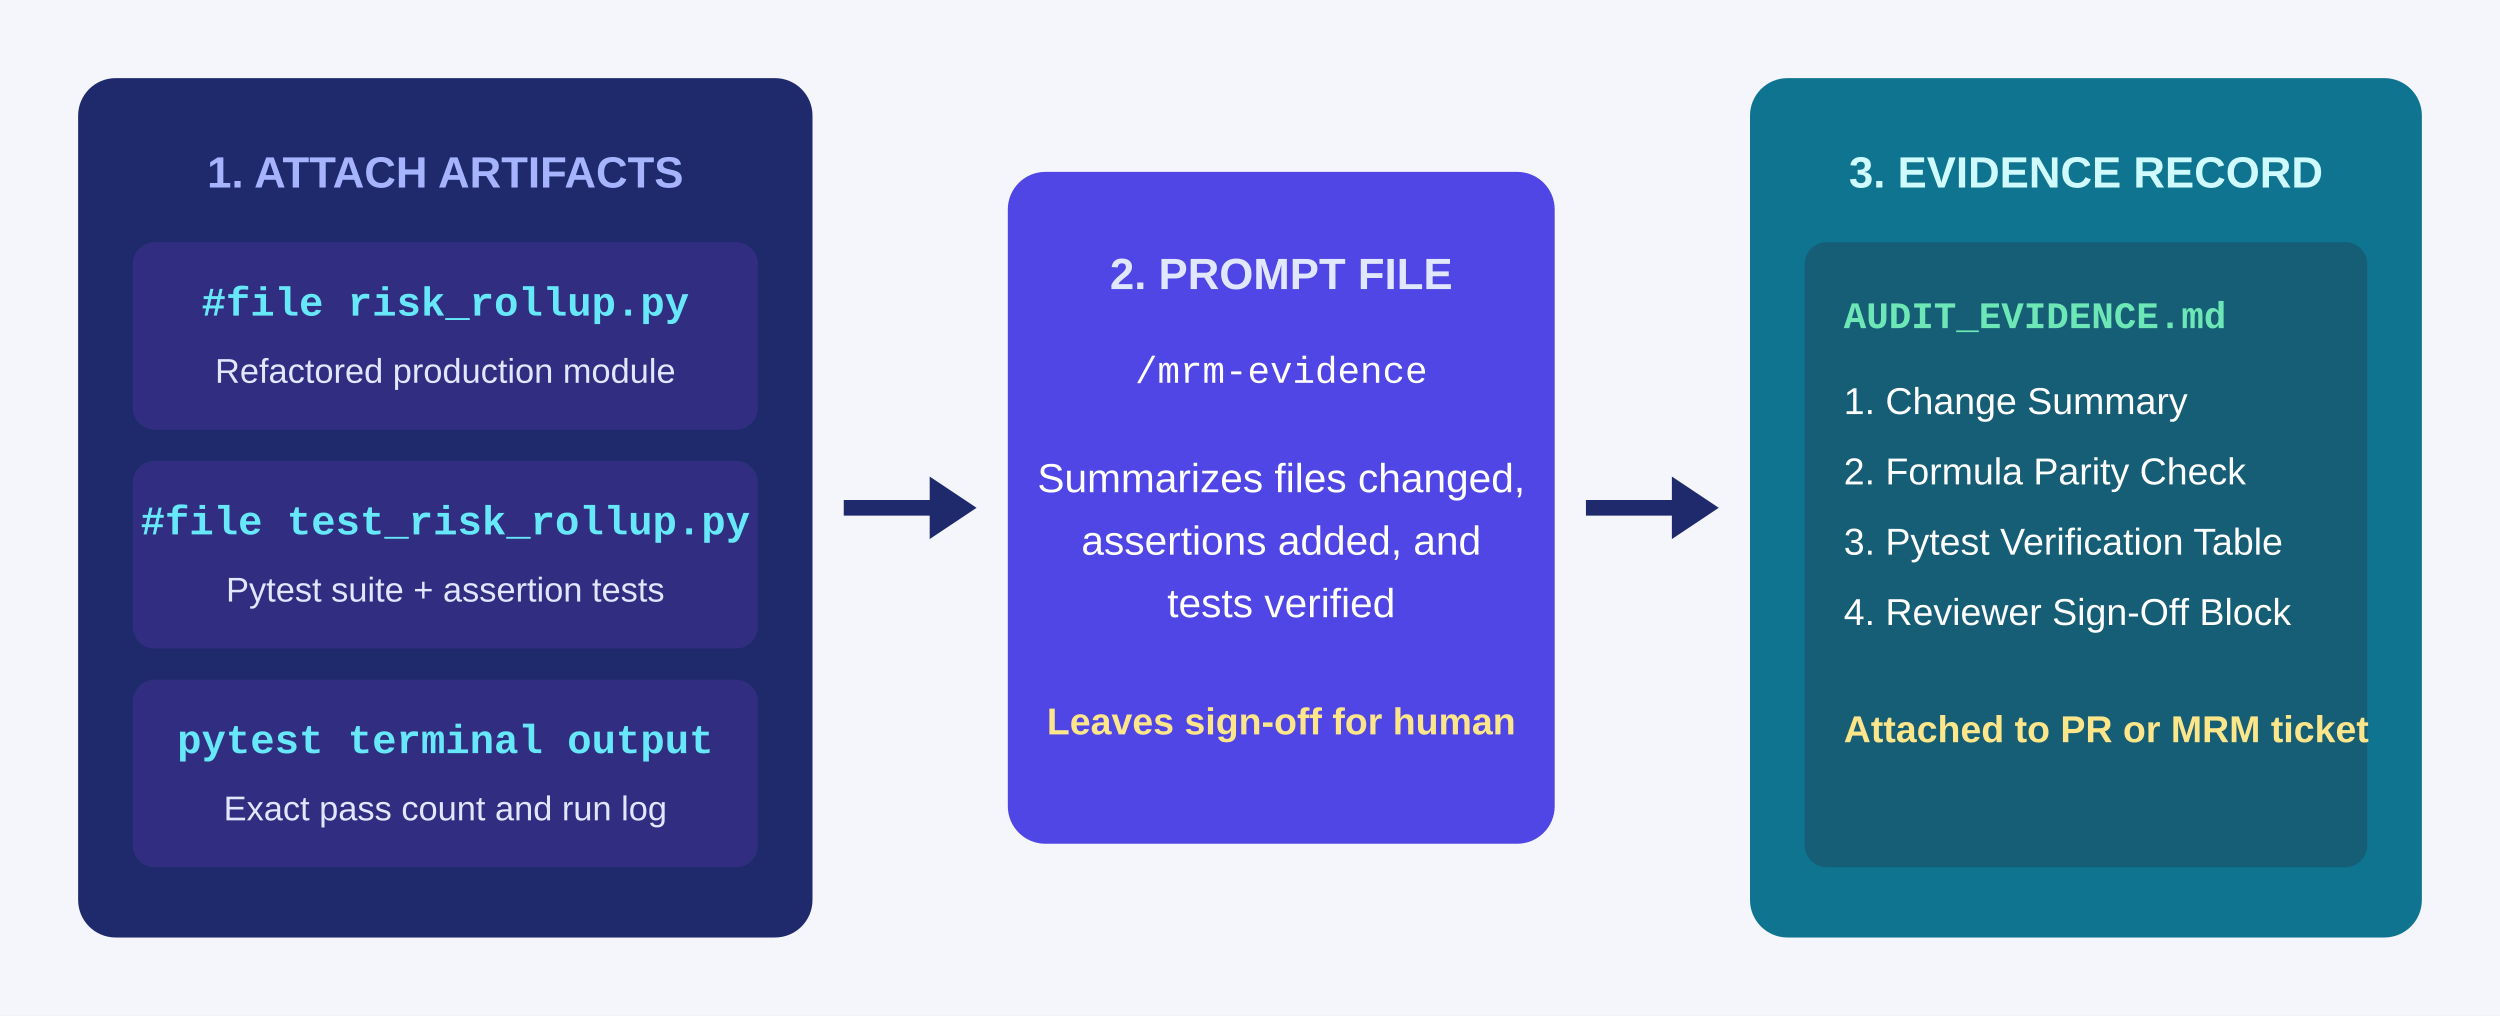
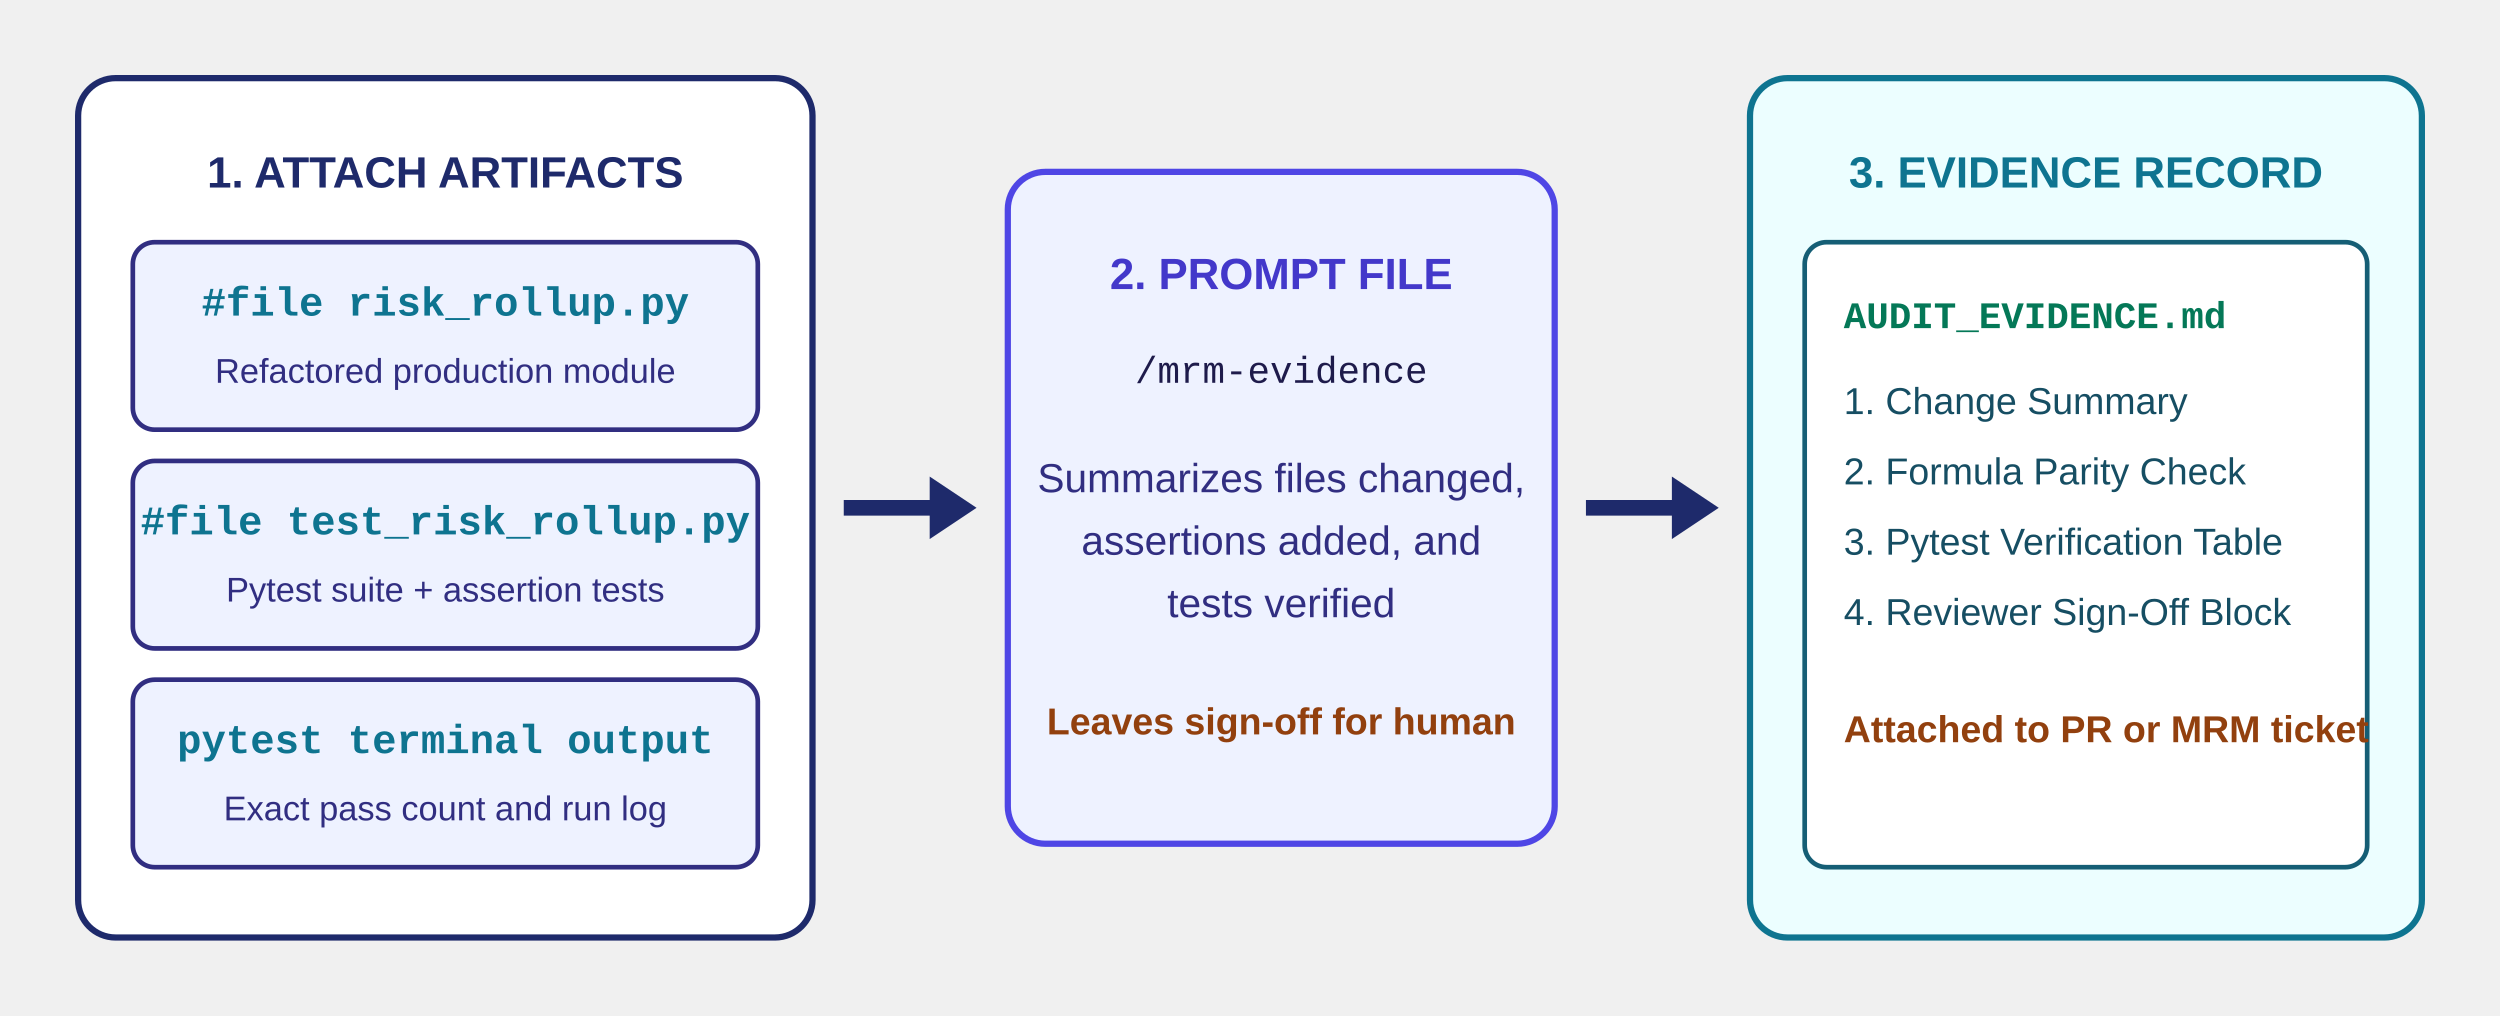
<svg xmlns="http://www.w3.org/2000/svg" width="1600" height="650" viewBox="0 0 1600 650" role="img" aria-label="Prompting Copilot to generate an MRM audit trail from code, tests, and diffs">
-   <rect width="1600" height="650" fill="#F4F6FB" />
-   <rect x="50" y="50" width="470" height="550" rx="24" fill="#1E2A6B" />
-   <text x="285" y="120" text-anchor="middle" fill="#A5B4FC" font-family="Arial, Helvetica, sans-serif" font-size="28" font-weight="700">1. ATTACH ARTIFACTS</text>
-   <rect x="85" y="155" width="400" height="120" rx="14" fill="#312E81" />
-   <text x="285" y="202" text-anchor="middle" fill="#67E8F9" font-family="Courier New, monospace" font-size="26" font-weight="700">#file risk_rollup.py</text>
-   <text x="285" y="245" text-anchor="middle" fill="#E0E7FF" font-family="Arial, Helvetica, sans-serif" font-size="22">Refactored production module</text>
-   <rect x="85" y="295" width="400" height="120" rx="14" fill="#312E81" />
-   <text x="285" y="342" text-anchor="middle" fill="#67E8F9" font-family="Courier New, monospace" font-size="26" font-weight="700">#file test_risk_rollup.py</text>
-   <text x="285" y="385" text-anchor="middle" fill="#E0E7FF" font-family="Arial, Helvetica, sans-serif" font-size="22">Pytest suite + assertion tests</text>
-   <rect x="85" y="435" width="400" height="120" rx="14" fill="#312E81" />
-   <text x="285" y="482" text-anchor="middle" fill="#67E8F9" font-family="Courier New, monospace" font-size="26" font-weight="700">pytest terminal output</text>
-   <text x="285" y="525" text-anchor="middle" fill="#E0E7FF" font-family="Arial, Helvetica, sans-serif" font-size="22">Exact pass count and run log</text>
+   <rect x="50" y="50" width="470" height="550" rx="24" fill="#FFFFFF" stroke="#1E2A6B" stroke-width="4" />
+   <text x="285" y="120" text-anchor="middle" fill="#1E2A6B" font-family="Arial, Helvetica, sans-serif" font-size="28" font-weight="700">1. ATTACH ARTIFACTS</text>
+   <rect x="85" y="155" width="400" height="120" rx="14" fill="#EEF2FF" stroke="#312E81" stroke-width="3" />
+   <text x="285" y="202" text-anchor="middle" fill="#0E7490" font-family="Courier New, monospace" font-size="26" font-weight="700">#file risk_rollup.py</text>
+   <text x="285" y="245" text-anchor="middle" fill="#312E81" font-family="Arial, Helvetica, sans-serif" font-size="22">Refactored production module</text>
+   <rect x="85" y="295" width="400" height="120" rx="14" fill="#EEF2FF" stroke="#312E81" stroke-width="3" />
+   <text x="285" y="342" text-anchor="middle" fill="#0E7490" font-family="Courier New, monospace" font-size="26" font-weight="700">#file test_risk_rollup.py</text>
+   <text x="285" y="385" text-anchor="middle" fill="#312E81" font-family="Arial, Helvetica, sans-serif" font-size="22">Pytest suite + assertion tests</text>
+   <rect x="85" y="435" width="400" height="120" rx="14" fill="#EEF2FF" stroke="#312E81" stroke-width="3" />
+   <text x="285" y="482" text-anchor="middle" fill="#0E7490" font-family="Courier New, monospace" font-size="26" font-weight="700">pytest terminal output</text>
+   <text x="285" y="525" text-anchor="middle" fill="#312E81" font-family="Arial, Helvetica, sans-serif" font-size="22">Exact pass count and run log</text>
  <path d="M540 325 H600" stroke="#1E2A6B" stroke-width="10" fill="none" />
  <polygon points="625,325 595,305 595,345" fill="#1E2A6B" />
-   <rect x="645" y="110" width="350" height="430" rx="24" fill="#4F46E5" />
-   <text x="820" y="185" text-anchor="middle" fill="#E0E7FF" font-family="Arial, Helvetica, sans-serif" font-size="28" font-weight="700">2. PROMPT FILE</text>
-   <text x="820" y="245" text-anchor="middle" fill="#FFFFFF" font-family="Courier New, monospace" font-size="24">/mrm-evidence</text>
-   <text x="820" y="315" text-anchor="middle" fill="#FFFFFF" font-family="Arial, Helvetica, sans-serif" font-size="26">Summarizes files changed,</text>
-   <text x="820" y="355" text-anchor="middle" fill="#FFFFFF" font-family="Arial, Helvetica, sans-serif" font-size="26">assertions added, and</text>
-   <text x="820" y="395" text-anchor="middle" fill="#FFFFFF" font-family="Arial, Helvetica, sans-serif" font-size="26">tests verified</text>
-   <text x="820" y="470" text-anchor="middle" fill="#FDE68A" font-family="Arial, Helvetica, sans-serif" font-size="24" font-weight="700">Leaves sign-off for human</text>
+   <rect x="645" y="110" width="350" height="430" rx="24" fill="#EEF2FF" stroke="#4F46E5" stroke-width="4" />
+   <text x="820" y="185" text-anchor="middle" fill="#4338CA" font-family="Arial, Helvetica, sans-serif" font-size="28" font-weight="700">2. PROMPT FILE</text>
+   <text x="820" y="245" text-anchor="middle" fill="#1E1B4B" font-family="Courier New, monospace" font-size="24">/mrm-evidence</text>
+   <text x="820" y="315" text-anchor="middle" fill="#312E81" font-family="Arial, Helvetica, sans-serif" font-size="26">Summarizes files changed,</text>
+   <text x="820" y="355" text-anchor="middle" fill="#312E81" font-family="Arial, Helvetica, sans-serif" font-size="26">assertions added, and</text>
+   <text x="820" y="395" text-anchor="middle" fill="#312E81" font-family="Arial, Helvetica, sans-serif" font-size="26">tests verified</text>
+   <text x="820" y="470" text-anchor="middle" fill="#92400E" font-family="Arial, Helvetica, sans-serif" font-size="24" font-weight="700">Leaves sign-off for human</text>
  <path d="M1015 325 H1075" stroke="#1E2A6B" stroke-width="10" fill="none" />
  <polygon points="1100,325 1070,305 1070,345" fill="#1E2A6B" />
-   <rect x="1120" y="50" width="430" height="550" rx="24" fill="#0E7490" />
-   <text x="1335" y="120" text-anchor="middle" fill="#CFFAFE" font-family="Arial, Helvetica, sans-serif" font-size="28" font-weight="700">3. EVIDENCE RECORD</text>
-   <rect x="1155" y="155" width="360" height="400" rx="14" fill="#155E75" />
-   <text x="1180" y="210" fill="#6EE7B7" font-family="Courier New, monospace" font-size="24" font-weight="700">AUDIT_EVIDENCE.md</text>
-   <text x="1180" y="265" fill="#FFFFFF" font-family="Arial, Helvetica, sans-serif" font-size="24">1. Change Summary</text>
-   <text x="1180" y="310" fill="#FFFFFF" font-family="Arial, Helvetica, sans-serif" font-size="24">2. Formula Parity Check</text>
-   <text x="1180" y="355" fill="#FFFFFF" font-family="Arial, Helvetica, sans-serif" font-size="24">3. Pytest Verification Table</text>
-   <text x="1180" y="400" fill="#FFFFFF" font-family="Arial, Helvetica, sans-serif" font-size="24">4. Reviewer Sign-Off Block</text>
-   <text x="1180" y="475" fill="#FDE68A" font-family="Arial, Helvetica, sans-serif" font-size="24" font-weight="700">Attached to PR or MRM ticket</text>
+   <rect x="1120" y="50" width="430" height="550" rx="24" fill="#ECFEFF" stroke="#0E7490" stroke-width="4" />
+   <text x="1335" y="120" text-anchor="middle" fill="#0E7490" font-family="Arial, Helvetica, sans-serif" font-size="28" font-weight="700">3. EVIDENCE RECORD</text>
+   <rect x="1155" y="155" width="360" height="400" rx="14" fill="#FFFFFF" stroke="#155E75" stroke-width="3" />
+   <text x="1180" y="210" fill="#047857" font-family="Courier New, monospace" font-size="24" font-weight="700">AUDIT_EVIDENCE.md</text>
+   <text x="1180" y="265" fill="#164E63" font-family="Arial, Helvetica, sans-serif" font-size="24">1. Change Summary</text>
+   <text x="1180" y="310" fill="#164E63" font-family="Arial, Helvetica, sans-serif" font-size="24">2. Formula Parity Check</text>
+   <text x="1180" y="355" fill="#164E63" font-family="Arial, Helvetica, sans-serif" font-size="24">3. Pytest Verification Table</text>
+   <text x="1180" y="400" fill="#164E63" font-family="Arial, Helvetica, sans-serif" font-size="24">4. Reviewer Sign-Off Block</text>
+   <text x="1180" y="475" fill="#92400E" font-family="Arial, Helvetica, sans-serif" font-size="24" font-weight="700">Attached to PR or MRM ticket</text>
</svg>
